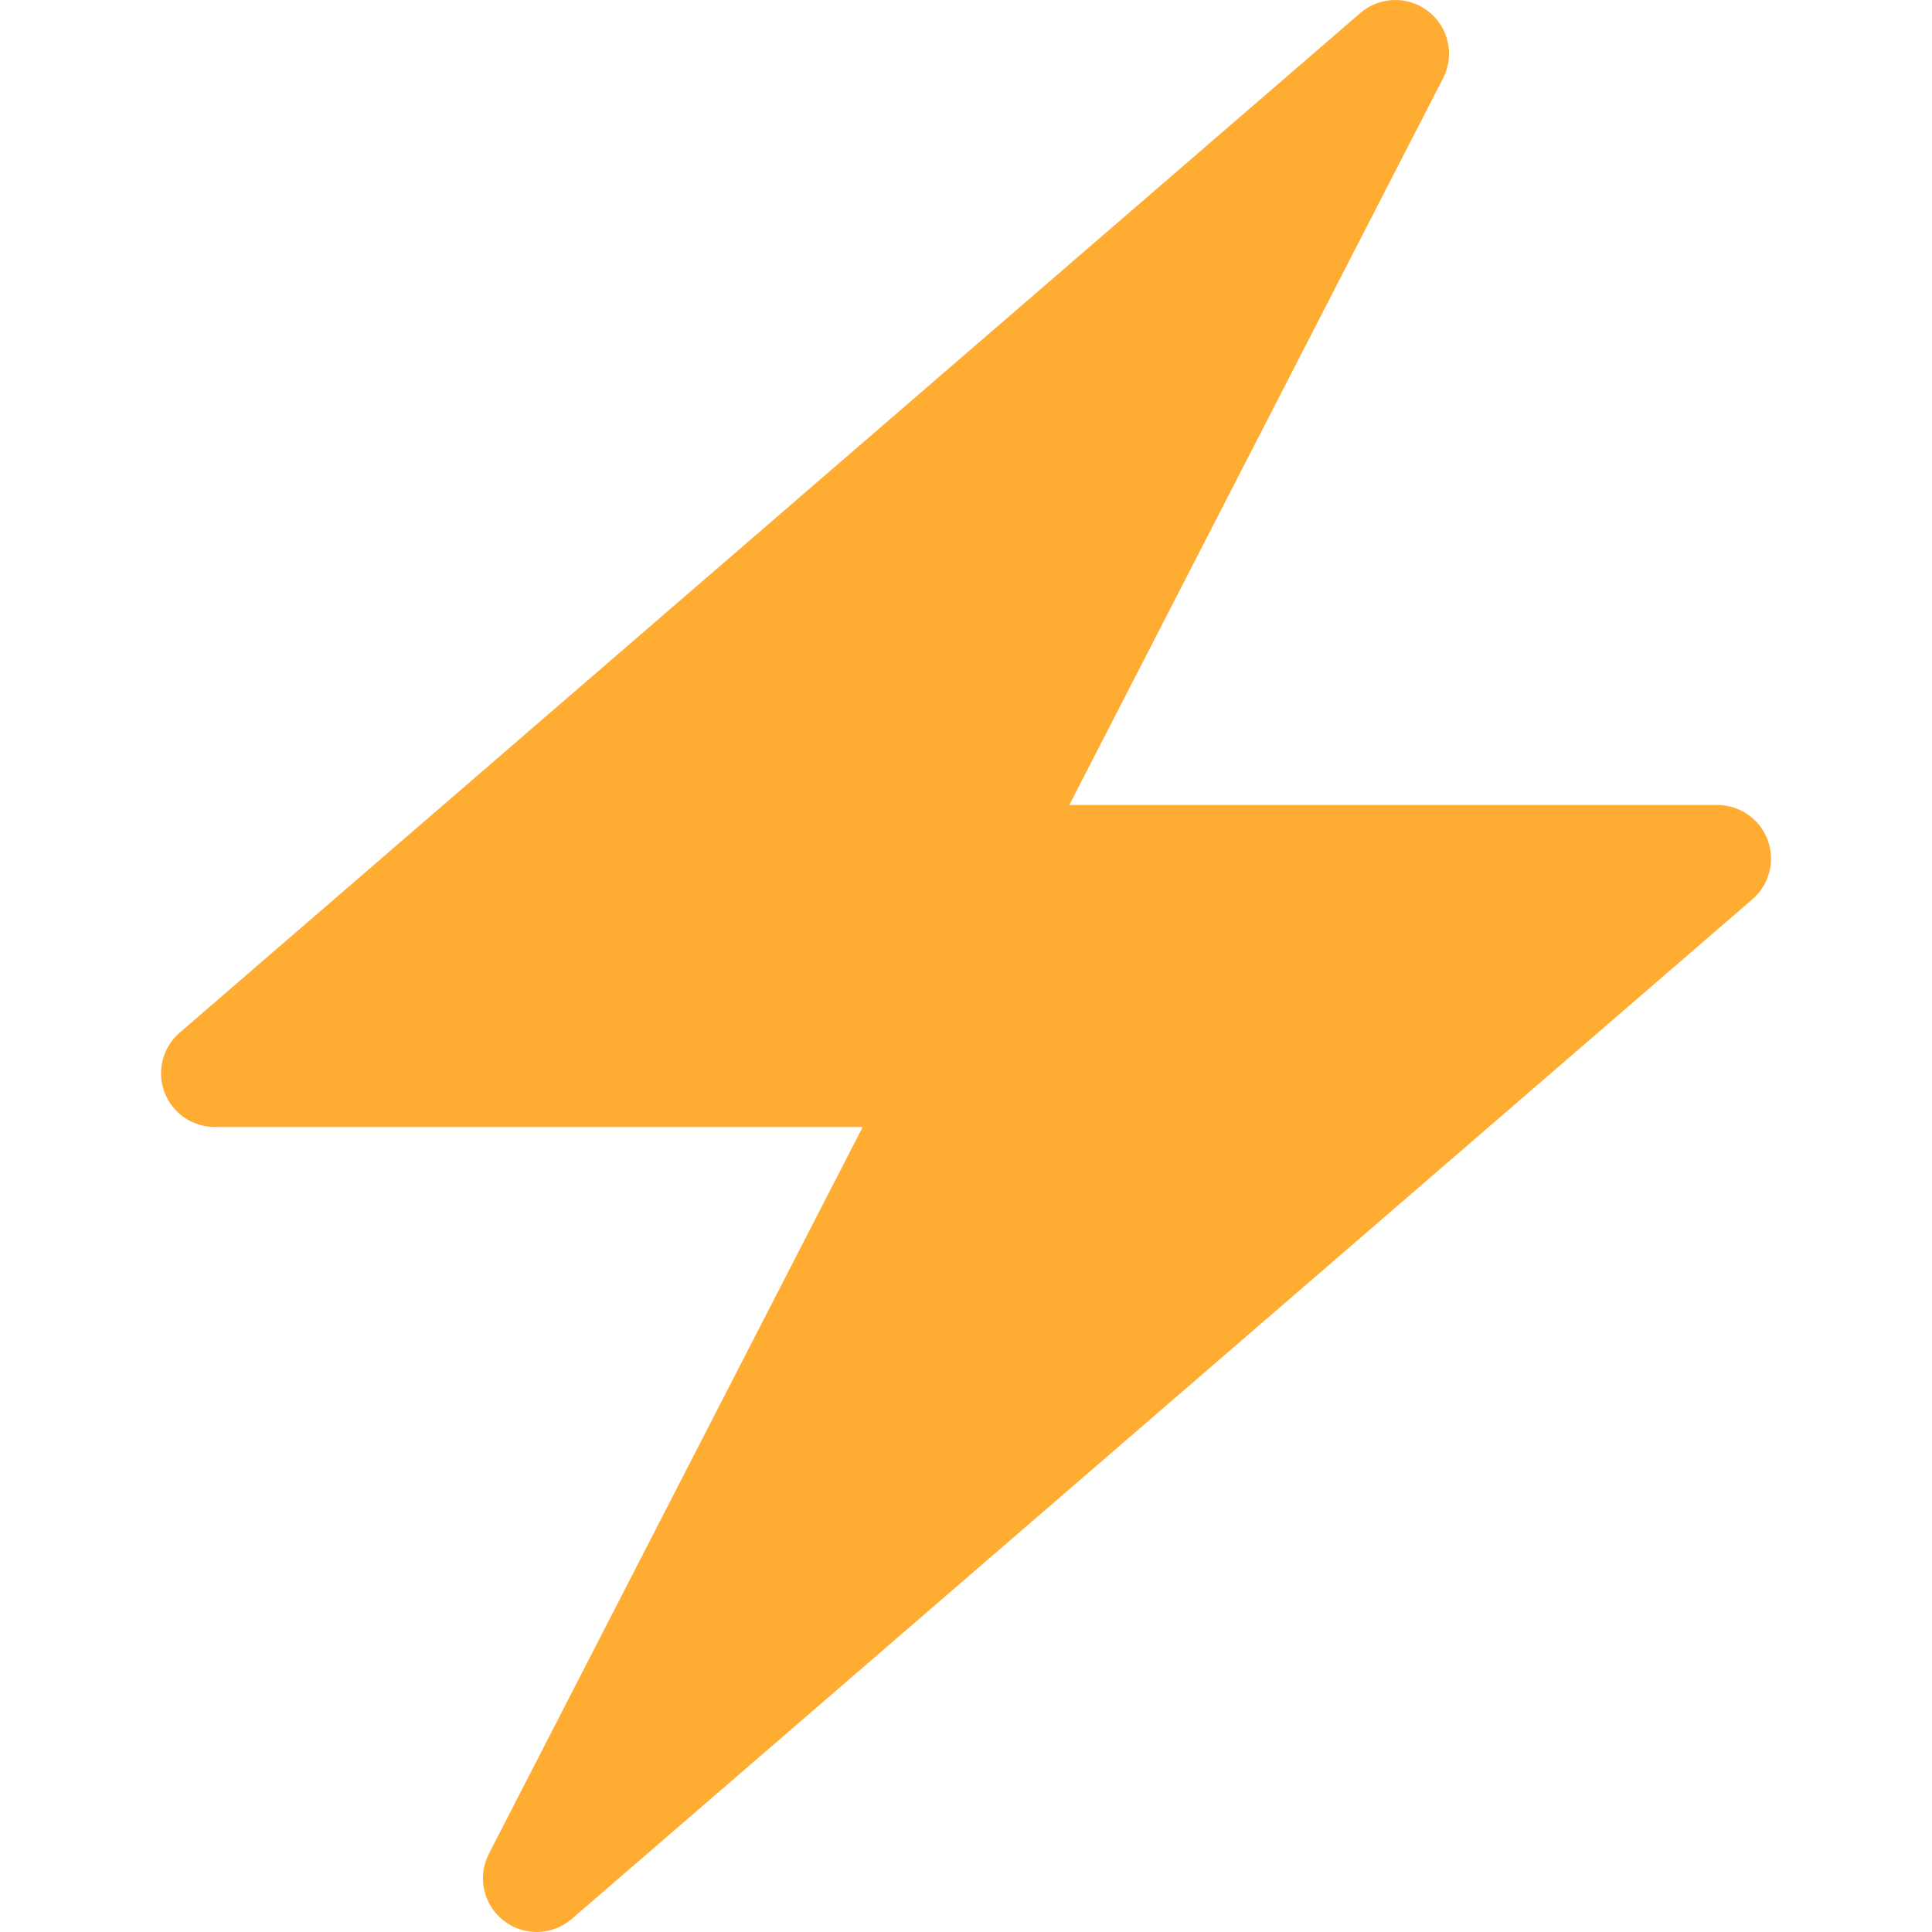
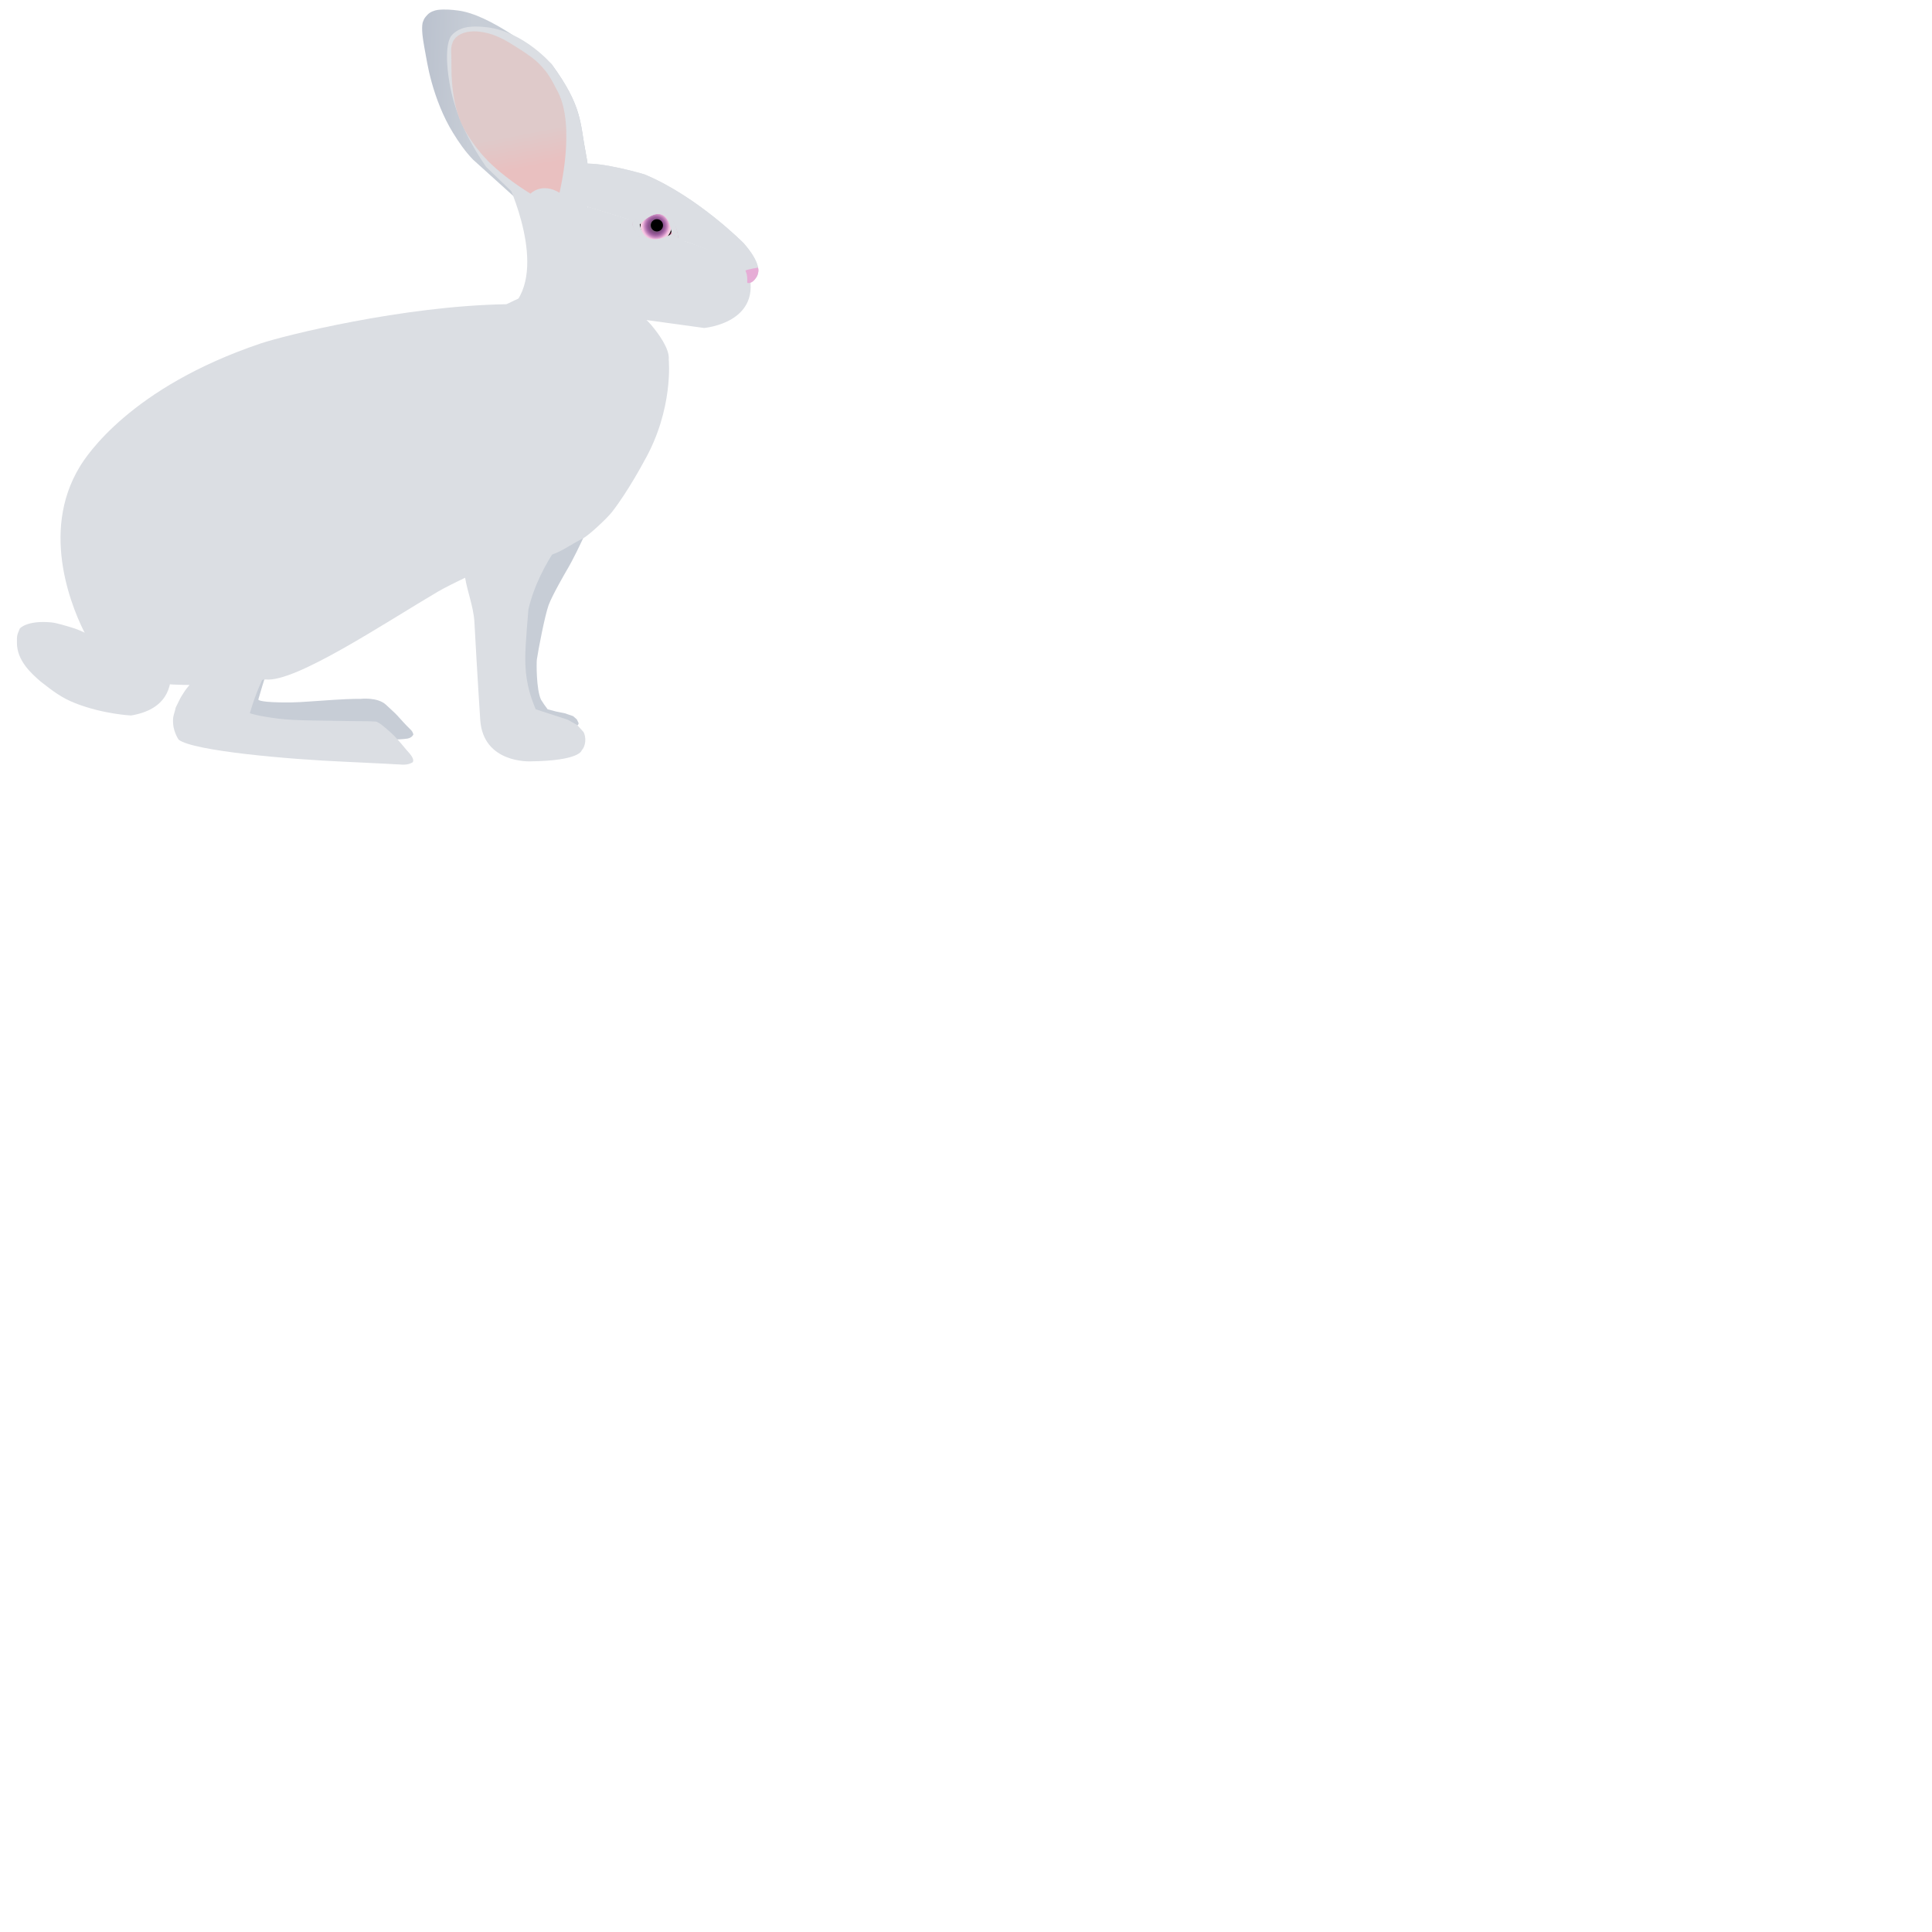
- <svg xmlns="http://www.w3.org/2000/svg" viewBox="0 0 36 36">
-   <path fill="#FFAC33" d="M32.938 15.651C32.792 15.26 32.418 15 32 15H19.925L26.89 1.458c.219-.426.106-.947-.271-1.243C26.437.071 26.218 0 26 0c-.233 0-.466.082-.653.243L18 6.588 3.347 19.243c-.316.273-.43.714-.284 1.105S3.582 21 4 21h12.075L9.11 34.542c-.219.426-.106.947.271 1.243.182.144.401.215.619.215.233 0 .466-.082.653-.243L18 29.412l14.653-12.655c.317-.273.43-.714.285-1.106z" />
+ <svg xmlns="http://www.w3.org/2000/svg" xmlns:xlink="http://www.w3.org/1999/xlink" width="512" height="512" viewBox="0 0 512 512">
+   <defs>
+     <filter id="filter-remove-color" x="0%" y="0%" width="100%" height="100%">
+       <feColorMatrix color-interpolation-filters="sRGB" values="0 0 0 0 1 0 0 0 0 1 0 0 0 0 1 0 0 0 1 0" />
+     </filter>
+     <linearGradient id="linear-pattern-0" gradientUnits="userSpaceOnUse" x1="205.409" y1="47.871" x2="263.424" y2="45.845" gradientTransform="matrix(-0.76347, 0, 0, 0.76347, 312.9984, -2.875627)">
+       <stop offset="0.716" stop-color="rgb(78.039%, 80.392%, 83.922%)" stop-opacity="1" />
+       <stop offset="1" stop-color="rgb(73.333%, 76.078%, 80.784%)" stop-opacity="1" />
+     </linearGradient>
+     <mask id="mask-0">
+       <g filter="url(#filter-remove-color)">
+         <rect x="-51.2" y="-51.2" width="614.4" height="614.4" fill="rgb(0%, 0%, 0%)" fill-opacity="0.989" />
+       </g>
+     </mask>
+     <linearGradient id="linear-pattern-1" gradientUnits="userSpaceOnUse" x1="237.191" y1="23.189" x2="229.56" y2="62.448" gradientTransform="matrix(-0.76347, 0, 0, 0.76347, 312.9984, -2.875627)">
+       <stop offset="0.699" stop-color="rgb(87.451%, 79.216%, 79.216%)" stop-opacity="1" />
+       <stop offset="1" stop-color="rgb(91.373%, 75.294%, 75.294%)" stop-opacity="1" />
+     </linearGradient>
+     <clipPath id="clip-0">
+       <rect x="0" y="0" width="205" height="205" />
+     </clipPath>
+     <g id="source-11" clip-path="url(#clip-0)">
+       <path fill-rule="nonzero" fill="url(#linear-pattern-1)" d="M 148.277 51.078 C 148.387 50.539 152.535 33.613 147.902 24.453 C 145.738 20.176 144.863 19.043 143.562 17.629 C 142.07 16.012 140.742 14.836 134.965 11.301 C 128.629 7.422 123.125 7.734 120.875 9.871 C 119.277 11.391 119.559 13.668 119.605 14.695 C 119.711 17.176 119.043 26.973 123.031 34.234 C 124.629 37.145 127.281 40.844 130.465 43.777 C 135.23 48.168 140.586 51.32 140.586 51.32 C 140.586 51.32 143.535 48.223 148.277 51.078 Z M 148.277 51.078 " />
+     </g>
+     <linearGradient id="linear-pattern-2" gradientUnits="userSpaceOnUse" x1="303.849" y1="266.152" x2="310.986" y2="184.576" gradientTransform="matrix(-0.76347, 0, 0, 0.76347, 312.9984, -2.875627)">
+       <stop offset="0.565" stop-color="rgb(78.039%, 80.392%, 83.922%)" stop-opacity="1" />
+       <stop offset="1" stop-color="rgb(78.824%, 81.569%, 84.706%)" stop-opacity="1" />
+     </linearGradient>
+     <linearGradient id="linear-pattern-3" gradientUnits="userSpaceOnUse" x1="205.246" y1="214.972" x2="245.407" y2="182.45" gradientTransform="matrix(-0.76347, 0, 0, 0.76347, 312.9984, -2.875627)">
+       <stop offset="0.387" stop-color="rgb(78.039%, 80.392%, 83.922%)" stop-opacity="1" />
+       <stop offset="1" stop-color="rgb(72.549%, 77.647%, 81.569%)" stop-opacity="1" />
+     </linearGradient>
+     <radialGradient id="radial-pattern-0" gradientUnits="userSpaceOnUse" cx="182.274" cy="82.242" fx="182.274" fy="82.242" r="5.3" gradientTransform="matrix(-0.76347, 0, 0, 0.76347, 312.9984, -2.875627)">
+       <stop offset="0.302" stop-color="rgb(82.353%, 9.412%, 81.569%)" stop-opacity="1" />
+       <stop offset="1" stop-color="rgb(94.51%, 33.725%, 80.392%)" stop-opacity="0" />
+     </radialGradient>
+     <radialGradient id="radial-pattern-1" gradientUnits="userSpaceOnUse" cx="182.274" cy="82.242" fx="182.274" fy="82.242" r="5.3" gradientTransform="matrix(-0.76347, 0, 0, 0.76347, 312.9984, -2.875627)">
+       <stop offset="0.334" stop-color="rgb(38.431%, 38.431%, 38.431%)" stop-opacity="0.797" />
+       <stop offset="0.866" stop-color="rgb(6.667%, 14.902%, 25.49%)" stop-opacity="0" />
+     </radialGradient>
+   </defs>
+   <path fill-rule="nonzero" fill="url(#linear-pattern-0)" d="M 148.594 63.277 C 148.594 63.277 159.406 62.035 155.227 40.516 C 153.66 32.449 154.402 28.273 146.191 17.02 C 146.191 17.02 141.285 12.75 135.234 8.871 C 130.723 5.98 125.574 3.301 121.352 2.781 C 119.797 2.586 117.898 2.391 115.957 2.633 C 115.234 2.727 114.031 3.145 113.398 3.797 C 112.773 4.441 112.336 4.953 112.184 5.559 C 112.184 5.559 111.668 6.184 111.953 9.195 C 112.102 10.766 112.656 13.672 113.211 16.691 C 113.711 19.414 114.766 23.84 116.684 28.508 C 117.59 30.723 118.695 32.992 120.027 35.16 C 121.578 37.684 123.289 40.176 125.367 42.309 " />
+   <path fill-rule="nonzero" fill="rgb(85.882%, 87.059%, 89.02%)" fill-opacity="1" d="M 186.586 86.914 C 186.586 86.914 202.535 85.605 198.188 71.379 C 198.188 71.379 197.664 69.398 180.809 63.676 C 180.809 63.676 168.395 67.789 167.949 58.492 L 155.832 54.785 C 155.832 54.785 155.02 56.352 150.5 58.117 L 139.535 50.227 C 139.535 50.227 136.016 48.543 134.465 48.254 C 134.465 48.254 145.527 71.391 135.594 81.441 C 137.035 82.656 151.992 81.848 154.426 82.488 M 186.586 86.914 C 186.586 86.914 202.535 85.605 198.188 71.379 C 198.188 71.379 199.203 69.938 182.348 64.215 C 182.348 64.215 168.395 67.789 167.949 58.492 L 155.832 54.785 C 155.832 54.785 155.02 56.352 150.5 58.117 L 139.535 50.227 C 139.535 50.227 136.016 48.543 134.465 48.254 C 134.465 48.254 145.527 71.391 135.594 81.441 C 137.035 82.656 151.992 81.848 154.426 82.488 " />
+   <path fill-rule="nonzero" fill="rgb(85.882%, 87.059%, 89.02%)" fill-opacity="1" d="M 155.07 54.57 L 167.184 58.277 C 167.184 58.277 177.363 48.055 180.809 63.676 C 180.809 63.676 196.586 69.074 197.426 71.164 L 198.152 75.02 C 198.145 74.867 205.109 73.707 197.113 64.488 C 197.113 64.488 184.883 52.078 170.816 46.223 C 170.816 46.223 158.871 42.633 153.934 43.496 C 153.863 45.516 155.988 45.93 155.07 54.57 Z M 155.07 54.57 " />
+   <path fill-rule="nonzero" fill="rgb(85.882%, 87.059%, 89.02%)" fill-opacity="1" d="M 155.07 54.57 L 167.184 58.277 C 167.184 58.277 177.363 48.055 180.809 63.676 C 180.809 63.676 196.586 69.074 197.426 71.164 L 198.152 75.02 C 198.145 74.867 205.109 73.707 197.113 64.488 C 197.113 64.488 184.883 52.078 170.816 46.223 C 170.816 46.223 158.871 42.633 153.934 43.496 C 153.863 45.516 155.988 45.93 155.07 54.57 Z M 155.07 54.57 " />
+   <path fill-rule="nonzero" fill="rgb(85.882%, 87.059%, 89.02%)" fill-opacity="1" d="M 148.594 63.277 C 148.594 63.277 159.406 62.035 155.227 40.516 C 153.66 32.449 154.402 28.273 146.191 17.02 C 146.191 17.02 138.949 8.445 129.074 7.223 C 127.516 7.031 124.617 6.828 122.688 7.469 C 121.312 7.922 120.352 8.586 119.582 9.512 C 119.582 9.512 117.695 11.496 118.816 19.941 C 119.551 25.504 121.418 33.445 128.809 44.211 " />
+   <g mask="url(#mask-0)">
+     <use xlink:href="#source-11" />
+   </g>
+   <path fill-rule="nonzero" fill="rgb(85.882%, 87.059%, 89.02%)" fill-opacity="1" d="M 41.984 166.527 C 41.984 166.527 53.125 186.512 34.75 189.609 C 34.75 189.609 27.441 189.293 19.938 186.355 C 16.383 184.961 14.094 183.223 10.719 180.574 C 8.461 178.602 4.434 175.121 4.488 170.262 C 4.508 168.746 4.375 168.496 5.25 166.57 C 5.25 166.57 7.039 164.34 13.582 164.938 C 15.016 165.07 17.781 165.926 19.781 166.551 C 22.055 167.355 31.359 171.176 31.531 176.344 C 31.531 176.344 29.18 161.586 41.984 166.527 Z M 41.984 166.527 " />
+   <path fill-rule="nonzero" fill="url(#linear-pattern-2)" d="M 78.465 161.805 C 78.465 161.805 74.309 164.832 68.453 185.391 C 68.453 185.391 68.371 186.023 74.172 186.141 C 78.574 186.227 79.484 186.059 88.383 185.469 C 90.102 185.352 93.527 185.176 95.629 185.203 C 95.629 185.203 100.066 184.691 102.281 186.758 L 104.688 189 C 105.301 189.57 106.512 191.016 107.734 192.277 C 109.027 193.613 109.191 193.551 109.555 194.594 C 109.555 194.594 109.297 195.484 108.004 195.727 C 107.449 195.832 106.617 195.891 105.746 195.934 C 103.719 196.031 100.746 195.918 98.234 195.898 C 93.406 195.863 84.02 196.145 77.676 195.57 C 63.461 194.285 58.449 192.695 51.867 189.473 C 51.543 189.145 51.129 175.68 55.152 173.035 C 55.152 173.035 50.77 170.762 47.035 158.406 C 47.035 158.406 66.125 120.207 78.465 161.805 Z M 78.465 161.805 " />
+   <path fill-rule="nonzero" fill="url(#linear-pattern-3)" d="M 158.711 122.148 C 158.711 122.148 160.879 124.652 160.254 128.605 C 159.84 131.23 161.883 127.602 159.574 131.867 C 157.531 135.645 153.594 145.48 150.074 151.328 C 150.074 151.328 146.344 157.738 145.387 160.363 C 144.398 163.09 142.66 172.133 142.273 174.773 C 142.168 175.484 142.082 182.617 143.363 185.406 L 144.164 186.641 L 145.129 187.969 L 147.359 188.559 L 149.613 189.008 L 151.871 189.777 L 152.867 190.645 L 153.316 191.582 C 153.316 191.582 154.355 193.891 141.117 194.051 C 141.117 194.051 136.176 185.516 131.691 177.234 C 131.691 177.234 134.004 173.961 128.16 161.387 C 126.254 157.289 127.543 154.633 127.219 150.633 C 126.656 143.715 120.074 141.609 121.422 136.969 C 121.586 136.398 128.191 73.301 158.711 122.148 Z M 158.711 122.148 " />
+   <path fill-rule="nonzero" fill="rgb(85.882%, 87.059%, 89.02%)" fill-opacity="1" d="M 162.379 78.949 C 162.379 78.949 168.789 81.711 172.523 86.059 C 174.469 88.324 177.512 92.473 177.223 95.285 C 177.223 95.285 178.578 108.461 170.668 122.27 C 170.668 122.27 166.445 130.223 162.199 135.664 C 160.789 137.469 155.938 141.949 154.531 142.656 C 149.055 145.406 147.691 147.711 138.711 148.371 C 132.465 148.828 133.062 148.836 129.938 150.09 C 128.168 150.797 119.59 154.711 116.062 156.785 C 102.121 164.973 78.211 180.996 70.367 180.059 C 68.906 180.168 48.488 183.496 34.492 179.77 C 28.219 178.102 27.359 171.75 22.949 168.695 C 19.469 162.156 10.355 141.367 21.156 123.664 C 22.84 120.863 34.535 102.676 69.07 91.023 C 75.383 88.895 106.785 81.082 134.066 80.625 C 134.684 80.887 144.676 73.062 162.379 78.949 Z M 162.379 78.949 " />
+   <path fill-rule="nonzero" fill="rgb(85.882%, 87.059%, 89.02%)" fill-opacity="1" d="M 84.801 162.129 C 84.801 162.129 72.074 168.449 66.219 189.008 C 66.219 189.008 68.066 189.742 73.828 190.457 C 78.473 191.031 85.363 190.926 94.117 191.113 C 95.84 191.148 97.195 191.102 98.289 191.164 C 98.289 191.164 99.027 191.223 99.535 191.23 C 100.348 191.238 102.266 193 103.457 194.043 C 104.074 194.586 104.5 195.016 105.344 195.949 C 105.953 196.625 107.027 197.891 107.691 198.703 C 108.215 199.348 109.973 200.969 109.387 201.988 C 109.387 201.988 108.469 202.723 106.586 202.641 C 106.41 202.633 105.754 202.566 104.188 202.508 C 103.484 202.48 102.523 202.387 101.441 202.355 C 99.855 202.312 98.32 202.176 96.281 202.102 C 94.891 202.055 93.129 201.945 91.578 201.879 C 76.211 201.223 51.25 199.008 47.371 196.039 C 47.219 195.887 46.047 193.984 45.883 191.879 C 45.82 191.047 45.828 190.176 46.055 189.426 C 46.738 187.152 46.379 187.859 46.738 187.152 C 48.074 184.531 47.609 185.281 48.074 184.531 C 49.457 182.297 49.48 182.473 50.199 181.562 C 50.199 181.562 51.828 171.562 45.328 157.758 C 45.328 157.758 48.836 147.988 56.199 143.523 C 64.898 138.242 78.113 139.598 84.801 162.129 Z M 84.801 162.129 " />
+   <path fill-rule="nonzero" fill="rgb(85.882%, 87.059%, 89.02%)" fill-opacity="1" d="M 158.711 122.148 C 158.711 122.148 160.066 130.309 157.301 133.203 C 152.145 138.594 143.027 148.77 140.035 161.473 C 140.035 161.473 139.211 170.883 139.207 173.961 C 139.203 177.289 139.309 181.762 141.969 187.969 L 150.457 190.73 L 152.965 192.141 L 154.609 193.957 C 155.453 195.379 155.195 197.816 154.16 198.824 C 154.16 198.824 153.852 201.602 140.613 201.766 C 140.613 201.766 128.082 202.426 127.27 190.812 C 127.27 190.812 126.402 177.594 125.73 164.906 C 125.488 160.391 123.41 155.723 123.086 151.723 C 122.523 144.809 120.074 141.609 121.422 136.969 C 121.586 136.398 128.191 73.301 158.711 122.148 Z M 158.711 122.148 " />
+   <path fill-rule="nonzero" fill="rgb(85.882%, 87.059%, 89.02%)" fill-opacity="1" d="M 181.57 63.891 C 181.57 63.891 178.961 47.492 166.703 58.156 C 166.703 58.156 165.711 67.816 181.57 63.891 Z M 181.57 63.891 " />
+   <path fill-rule="nonzero" fill="rgb(82.745%, 37.255%, 55.294%)" fill-opacity="1" d="M 179.73 62.988 C 179.191 58.484 176.477 55.562 174.312 55.477 C 171.109 55.348 167.738 59.145 167.543 59.145 C 167.543 59.145 168.527 64.152 173.441 64.266 C 174.98 64.301 177.449 64.207 179.73 62.988 Z M 179.73 62.988 " />
+   <path fill-rule="nonzero" fill="rgb(87.059%, 52.941%, 66.667%)" fill-opacity="1" d="M 178.426 62.242 C 178.426 62.242 178.566 59.586 177.516 57.895 C 176.293 55.934 173.441 55.191 168.992 59.402 C 168.992 59.402 169.402 59.98 169.781 60.77 C 170.273 61.801 170.68 63.035 172.566 63.328 C 173.84 63.527 176.043 63.32 178.426 62.242 Z M 178.426 62.242 " />
+   <path fill-rule="nonzero" fill="rgb(95.686%, 84.314%, 89.02%)" fill-opacity="1" stroke-width="0.332" stroke-linecap="round" stroke-linejoin="round" stroke="rgb(0%, 0%, 0%)" stroke-opacity="1" stroke-miterlimit="4" d="M 187.817 82.243 C 187.817 85.302 185.336 87.789 182.276 87.789 C 179.211 87.789 176.73 85.302 176.73 82.243 C 176.73 79.178 179.211 76.696 182.276 76.696 C 185.336 76.696 187.817 79.178 187.817 82.243 Z M 187.817 82.243 " transform="matrix(-0.76347, 0, 0, 0.76347, 312.9984, -2.875627)" />
+   <path fill-rule="nonzero" fill="url(#radial-pattern-0)" d="M 169.789 59.914 C 169.789 62.148 171.602 63.961 173.836 63.961 C 176.07 63.961 177.883 62.148 177.883 59.914 C 177.883 57.68 176.07 55.867 173.836 55.867 C 171.602 55.867 169.789 57.68 169.789 59.914 Z M 169.789 59.914 " />
+   <path fill-rule="nonzero" fill="url(#radial-pattern-1)" d="M 169.789 59.914 C 169.789 62.148 171.602 63.961 173.836 63.961 C 176.07 63.961 177.883 62.148 177.883 59.914 C 177.883 57.68 176.07 55.867 173.836 55.867 C 171.602 55.867 169.789 57.68 169.789 59.914 Z M 169.789 59.914 " />
+   <path fill-rule="nonzero" fill="rgb(0%, 0%, 0%)" fill-opacity="1" d="M 172.461 59.711 C 172.461 60.609 173.188 61.332 174.082 61.332 C 174.977 61.332 175.703 60.609 175.703 59.711 C 175.703 58.816 174.977 58.094 174.082 58.094 C 173.188 58.094 172.461 58.816 172.461 59.711 Z M 172.461 59.711 " />
+   <path fill-rule="nonzero" fill="rgb(85.882%, 87.059%, 89.02%)" fill-opacity="1" d="M 179.75 63.012 C 179.75 63.012 179.504 60.254 178.172 58.109 C 176.332 55.148 172.707 53.113 167.543 59.145 C 167.543 59.145 168.316 59.559 169.508 59.457 C 169.508 59.457 176.645 51.777 178.066 62.012 Z M 179.75 63.012 " />
+   <path fill-rule="nonzero" fill="rgb(85.882%, 87.059%, 89.02%)" fill-opacity="1" d="M 167.543 59.145 C 167.543 59.145 168.758 67.527 178.961 63.496 C 179.285 63.367 179.184 64.023 179.73 62.988 L 178.074 62.008 C 178.074 62.008 170.676 66.57 169.508 59.457 C 169.508 59.457 168.246 58.895 167.543 59.145 Z M 167.543 59.145 " />
+   <path fill-rule="nonzero" fill="rgb(85.882%, 87.059%, 89.02%)" fill-opacity="1" d="M 179.75 63.012 C 179.75 63.012 179.504 60.254 178.172 58.109 C 176.332 55.148 172.707 53.113 167.543 59.145 C 167.543 59.145 168.316 59.559 169.508 59.457 C 169.508 59.457 176.645 51.777 178.066 62.012 Z M 179.75 63.012 " />
+   <path fill-rule="nonzero" fill="rgb(85.882%, 87.059%, 89.02%)" fill-opacity="1" d="M 167.543 59.145 C 167.543 59.145 168.758 67.527 178.961 63.496 C 179.285 63.367 179.184 64.023 179.73 62.988 L 178.074 62.008 C 178.074 62.008 170.676 66.57 169.508 59.457 C 169.508 59.457 168.246 58.895 167.543 59.145 Z M 167.543 59.145 " />
+   <path fill-rule="nonzero" fill="rgb(90.196%, 67.843%, 83.922%)" fill-opacity="1" d="M 200.883 70.918 C 200.883 70.918 198.062 71.383 197.578 71.688 C 197.547 72.02 198.141 72.336 198.02 74.953 C 198.02 74.953 199.418 75.539 200.668 73.07 C 200.668 73.07 201.25 71.801 200.883 70.918 Z M 200.883 70.918 " />
</svg>
